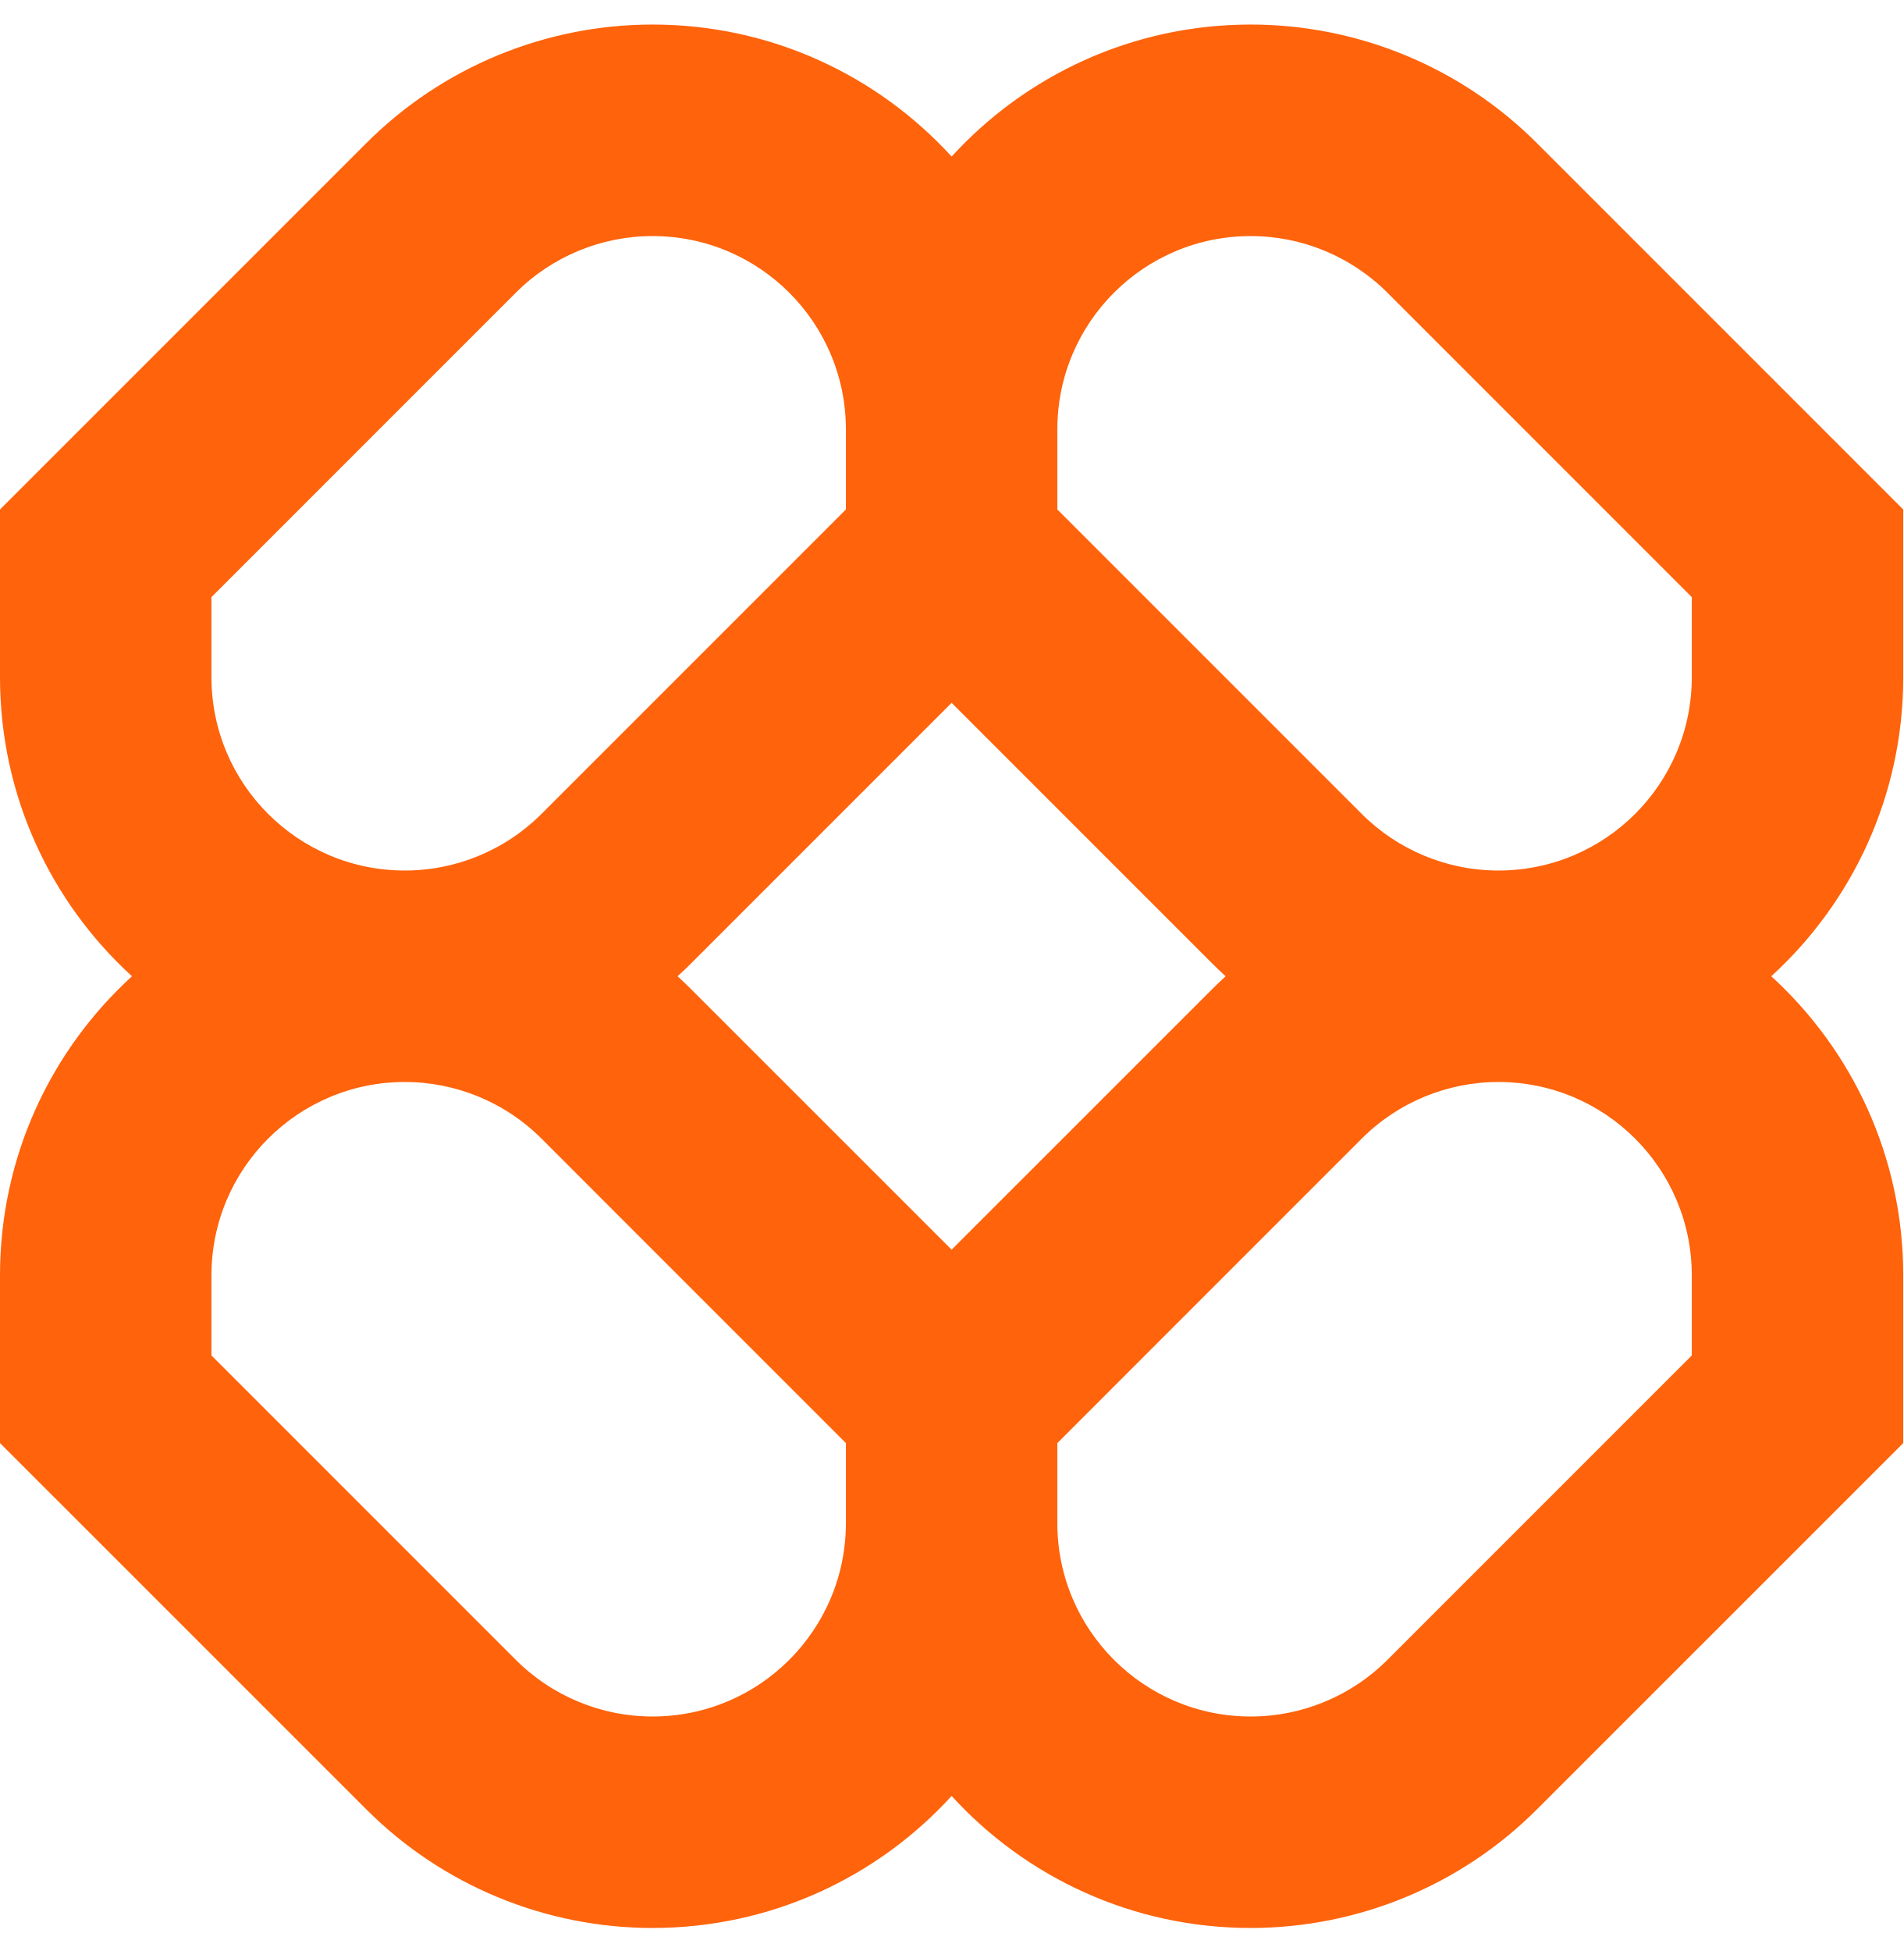
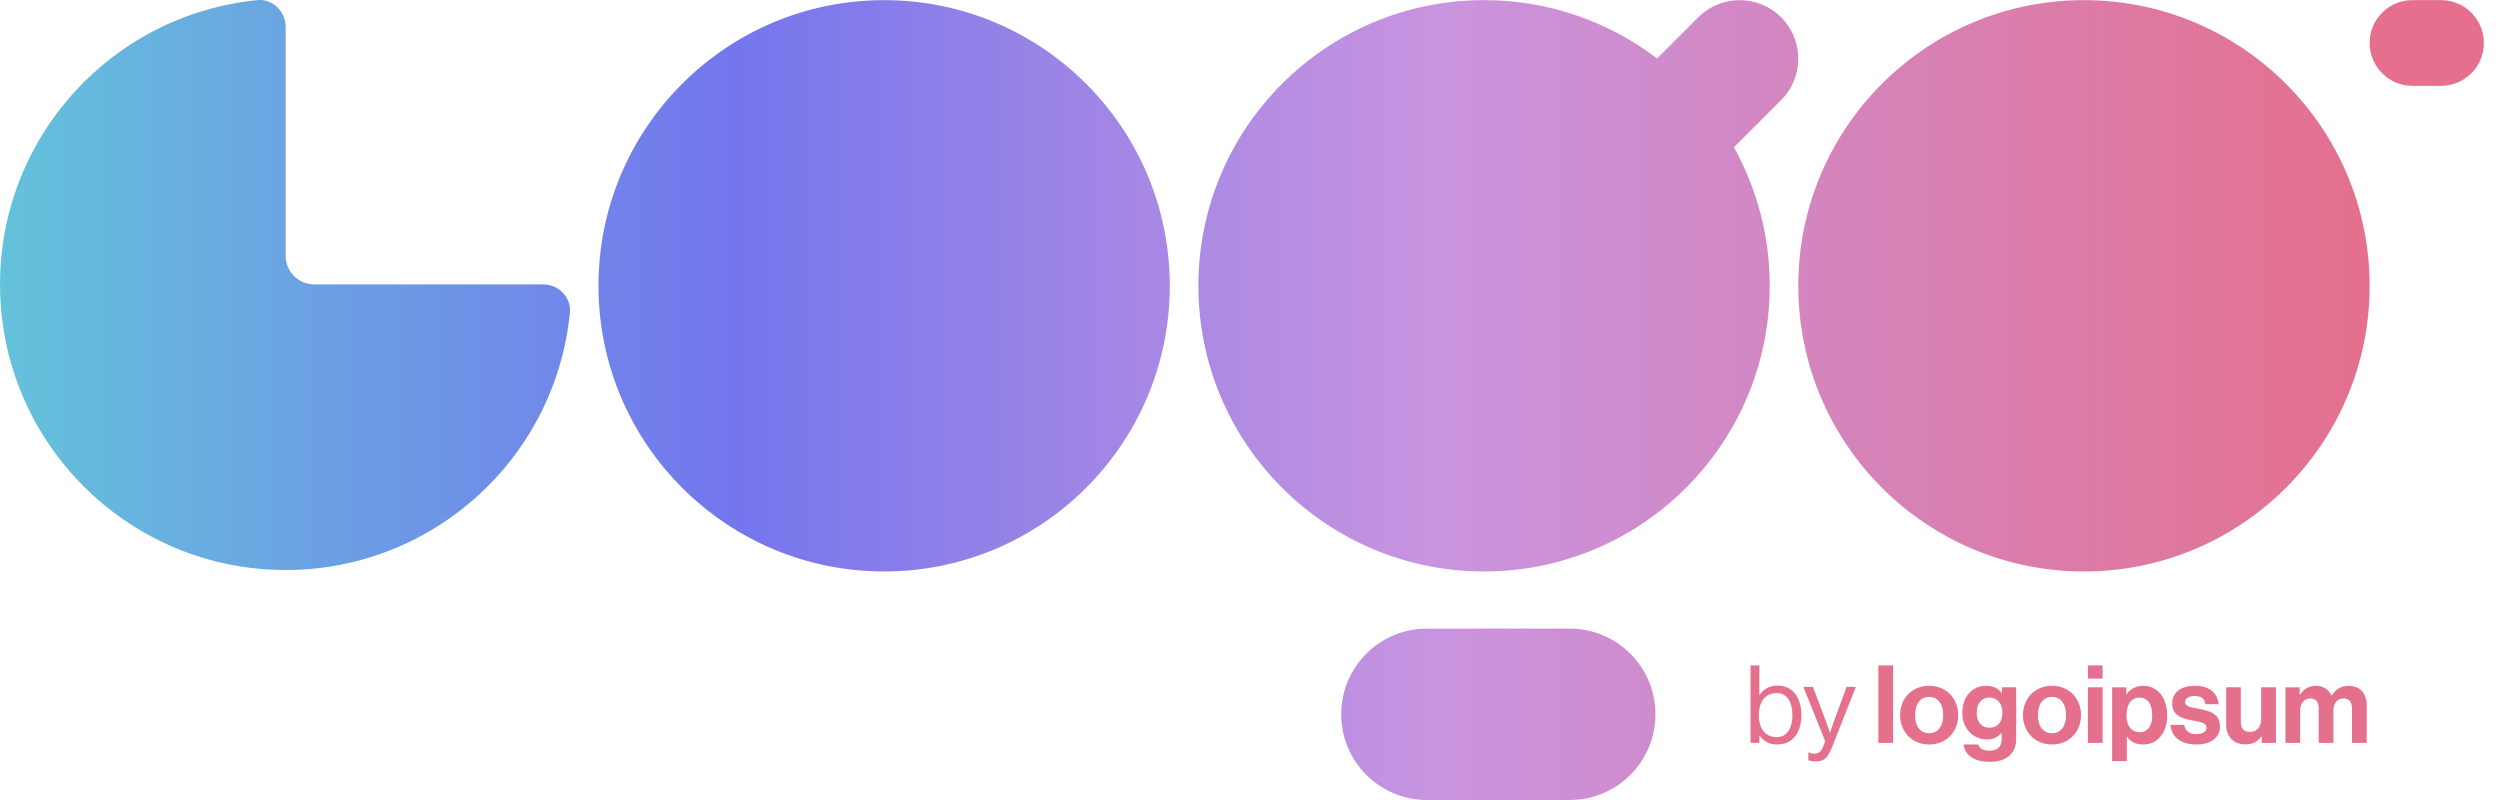
- <svg xmlns="http://www.w3.org/2000/svg" id="logo-88" width="40" height="41" viewBox="0 0 40 41" fill="none">
-   <path class="ccustom" fill-rule="evenodd" clip-rule="evenodd" d="M13.715 0.516C11.458 0.516 9.294 1.412 7.699 3.008L0 10.707V14.231C0 16.72 1.069 18.96 2.774 20.516C1.069 22.072 0 24.312 0 26.802V30.326L7.699 38.024C9.294 39.62 11.458 40.516 13.715 40.516C16.204 40.516 18.444 39.447 20 37.742C21.556 39.447 23.796 40.516 26.285 40.516C28.542 40.516 30.706 39.62 32.301 38.024L40 30.326V26.802C40 24.312 38.931 22.072 37.226 20.516C38.931 18.96 40 16.72 40 14.231V10.707L32.301 3.008C30.706 1.412 28.542 0.516 26.285 0.516C23.796 0.516 21.556 1.586 20 3.29C18.444 1.586 16.204 0.516 13.715 0.516ZM25.759 20.516C25.663 20.429 25.569 20.339 25.477 20.247L20 14.77L14.523 20.247C14.431 20.339 14.337 20.429 14.241 20.516C14.337 20.604 14.431 20.694 14.523 20.786L20 26.262L25.477 20.786C25.569 20.694 25.663 20.604 25.759 20.516ZM22.222 30.326L22.222 32.008C22.222 34.252 24.041 36.072 26.285 36.072C27.363 36.072 28.396 35.644 29.159 34.882L35.556 28.485V26.802C35.556 24.558 33.736 22.738 31.492 22.738C30.415 22.738 29.381 23.166 28.619 23.928L22.222 30.326ZM17.778 30.326L11.381 23.928C10.619 23.166 9.585 22.738 8.508 22.738C6.264 22.738 4.444 24.558 4.444 26.802V28.485L10.841 34.882C11.604 35.644 12.637 36.072 13.715 36.072C15.959 36.072 17.778 34.252 17.778 32.008V30.326ZM17.778 9.024V10.707L11.381 17.104C10.619 17.866 9.585 18.294 8.508 18.294C6.264 18.294 4.444 16.475 4.444 14.231V12.548L10.841 6.151C11.604 5.389 12.637 4.961 13.715 4.961C15.959 4.961 17.778 6.78 17.778 9.024ZM28.619 17.104L22.222 10.707L22.222 9.024C22.222 6.78 24.041 4.961 26.285 4.961C27.363 4.961 28.396 5.389 29.159 6.151L35.556 12.548V14.231C35.556 16.475 33.736 18.294 31.492 18.294C30.415 18.294 29.381 17.866 28.619 17.104Z" fill="#FF630B" />
+ <svg xmlns="http://www.w3.org/2000/svg" id="logo-79" class="gradient" width="125" height="40" viewBox="0 0 125 40" fill="none">
+   <path class="ccustom" d="M88.861 37.225c.759 0 1.208-.575 1.208-1.474 0-.932-.482-1.474-1.192-1.474-.406 0-.688.18-.899.466h-.01V33.27h-.44v3.873h.44v-.368h.01c.228.314.504.45.883.45Zm-.032-.369c-.596 0-.889-.471-.889-1.1 0-.606.282-1.105.894-1.105.531 0 .786.477.786 1.105 0 .634-.255 1.1-.791 1.1Zm1.983 1.214c.341 0 .558-.12.785-.7l1.198-3.028h-.466l-.64 1.745c-.086.233-.184.547-.184.547h-.01s-.104-.314-.19-.547l-.661-1.745h-.477l1.094 2.72-.108.276c-.108.271-.233.342-.417.342a.616.616 0 0 1-.298-.06h-.022v.39c.12.049.228.06.396.06Zm3.106-.927h.737V33.27h-.737v3.873Zm2.539.082c.861 0 1.452-.64 1.452-1.469 0-.829-.59-1.468-1.452-1.468-.861 0-1.452.64-1.452 1.468 0 .83.59 1.469 1.452 1.469Zm0-.564c-.455 0-.704-.363-.704-.905 0-.541.249-.91.704-.91.45 0 .704.369.704.91 0 .542-.254.905-.704.905Zm3.019 1.43c.412 0 .769-.097 1.002-.314.206-.19.331-.455.331-.845v-2.568h-.71v.293h-.011c-.168-.233-.422-.369-.77-.369-.703 0-1.202.531-1.202 1.36 0 .84.607 1.327 1.225 1.327.352 0 .563-.14.725-.325h.017v.304c0 .379-.2.58-.618.58-.341 0-.498-.136-.558-.31h-.731c.075.542.541.867 1.3.867Zm-.01-1.706c-.38 0-.63-.276-.63-.748 0-.466.25-.758.624-.758.444 0 .661.346.661.753 0 .412-.19.753-.656.753Zm3.134.84c.861 0 1.452-.64 1.452-1.469 0-.829-.591-1.468-1.452-1.468-.862 0-1.452.64-1.452 1.468 0 .83.59 1.469 1.452 1.469Zm0-.564c-.455 0-.705-.363-.705-.905 0-.541.25-.91.705-.91.449 0 .704.369.704.91 0 .542-.255.905-.704.905Zm1.794.482h.737v-2.779h-.737v2.78Zm0-3.212h.737v-.661h-.737v.66Zm1.212 4.122h.737V36.83h.01c.158.239.412.396.802.396.715 0 1.203-.57 1.203-1.469 0-.867-.471-1.468-1.208-1.468a.972.972 0 0 0-.818.423h-.016v-.347h-.71v3.69Zm1.392-1.44c-.439 0-.672-.331-.672-.835 0-.498.185-.894.645-.894.455 0 .639.368.639.894s-.238.834-.612.834Zm2.83.612c.693 0 1.17-.336 1.17-.894 0-.65-.515-.78-.981-.878-.395-.081-.763-.103-.763-.341 0-.2.189-.31.476-.31.315 0 .504.11.537.407h.666c-.054-.558-.46-.92-1.192-.92-.634 0-1.132.286-1.132.888 0 .606.487.742.986.84.379.075.731.102.731.368 0 .195-.184.32-.509.32-.33 0-.558-.141-.607-.461h-.682c.043.59.493.98 1.3.98Zm3.968-.082v-2.779h-.737v1.604c0 .368-.212.628-.558.628-.314 0-.461-.179-.461-.504v-1.728h-.731v1.853c0 .607.347 1.002.964 1.002.39 0 .607-.146.797-.4h.016v.324h.71Zm.476 0h.737V35.53c0-.369.2-.607.498-.607.271 0 .428.163.428.477v1.744h.737V35.53c0-.369.19-.607.499-.607.271 0 .428.163.428.477v1.744h.737v-1.869c0-.607-.331-.986-.916-.986-.352 0-.645.184-.834.488h-.011a.83.83 0 0 0-.77-.488.908.908 0 0 0-.807.45h-.016v-.374h-.71v2.78Z" fill="#E5708C" />
+   <path d="M118.481 2.149c0-1.183.959-2.143 2.142-2.143h1.429a2.142 2.142 0 0 1 0 4.286h-1.429a2.142 2.142 0 0 1-2.142-2.143ZM58.49 14.29c0 7.888-6.394 14.283-14.283 14.283-7.888 0-14.283-6.395-14.283-14.283C29.924 6.4 36.319.007 44.207.007 52.096.007 58.49 6.4 58.49 14.29Zm-31.352-.071c.79 0 1.436.64 1.357 1.426A14.283 14.283 0 1 1 12.857.007c.785-.08 1.426.568 1.426 1.356V12.79c0 .79.64 1.429 1.429 1.429h11.426ZM78.487 31.43a4.285 4.285 0 1 1 0 8.57h-7.141a4.285 4.285 0 0 1 0-8.57h7.141Zm-4.285-2.857c7.889 0 14.284-6.395 14.284-14.283a14.22 14.22 0 0 0-1.789-6.925l2.36-2.36a2.928 2.928 0 1 0-4.142-4.14l-2.06 2.06A14.22 14.22 0 0 0 74.201.006C66.314.007 59.92 6.4 59.92 14.29c0 7.888 6.395 14.283 14.283 14.283Zm44.279-14.283c0 7.888-6.395 14.283-14.284 14.283-7.888 0-14.283-6.395-14.283-14.283 0-7.89 6.395-14.283 14.283-14.283 7.889 0 14.284 6.394 14.284 14.283Z" fill="url(#gradient_a1234)" />
+   <defs>
+     <linearGradient id="gradient_a1234" x1="0" y1="16" x2="119" y2="16" gradientUnits="userSpaceOnUse">
+       <stop class="ccompli1" stop-color="#64C2DB" />
+       <stop class="ccompli2" offset=".307" stop-color="#7476ED" />
+       <stop class="ccustom" offset=".604" stop-color="#C994DF" />
+       <stop class="ccompli1" offset="1" stop-color="#E56F8C" />
+     </linearGradient>
+   </defs>
</svg>
